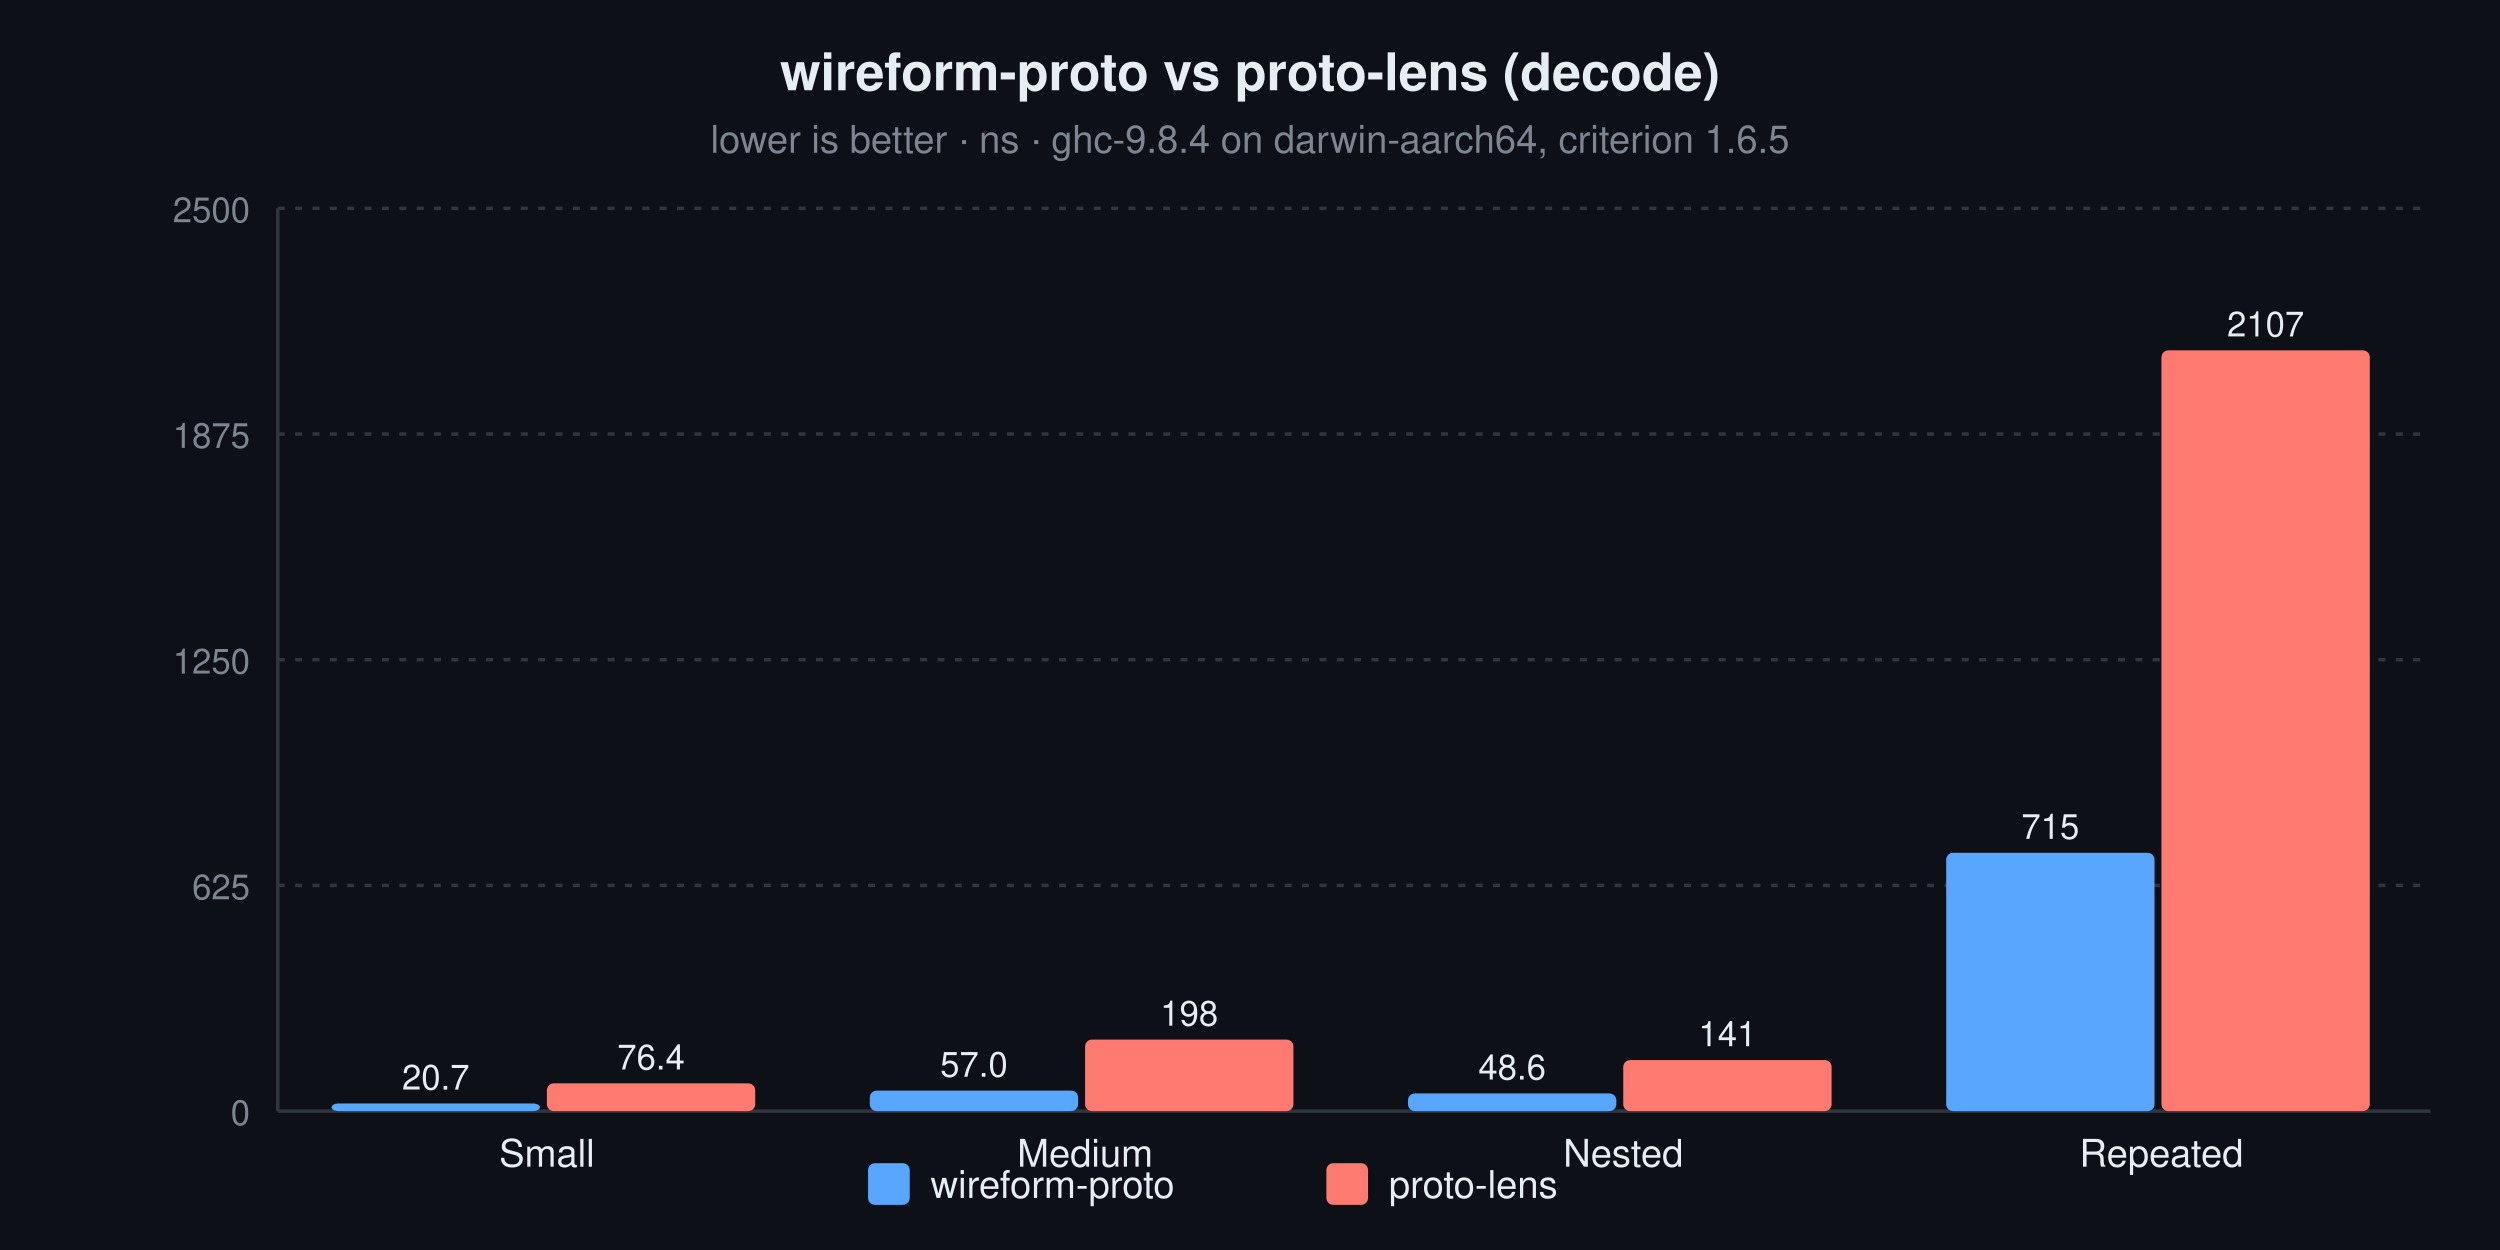
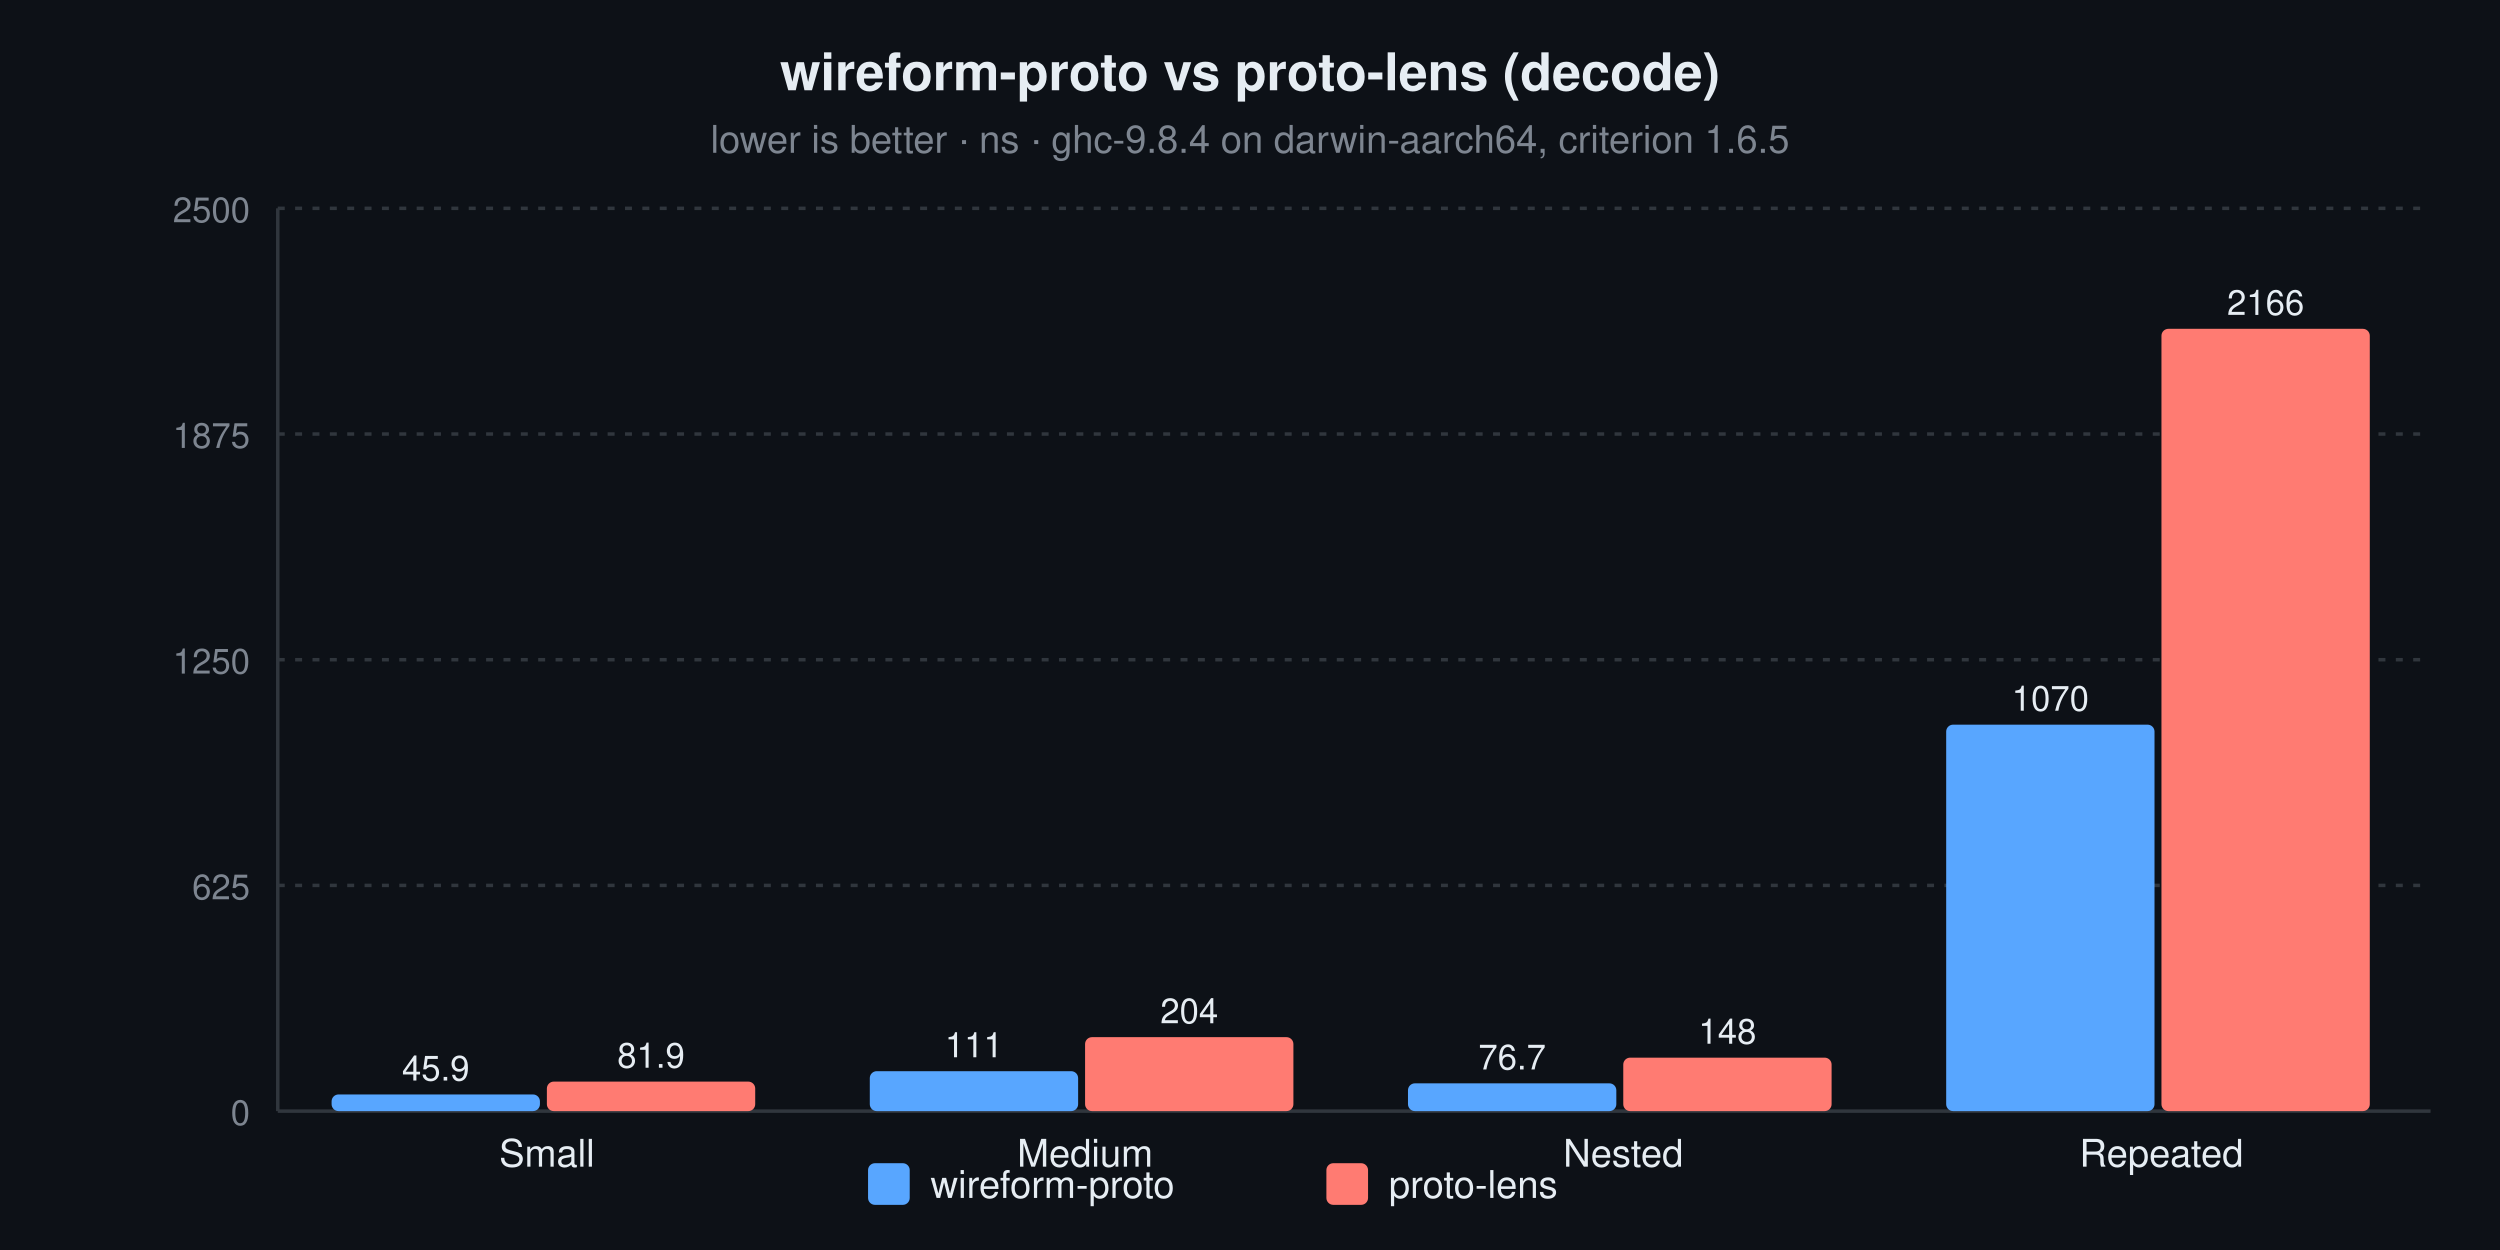
<svg xmlns="http://www.w3.org/2000/svg" viewBox="0 0 720 360" width="720" height="360" font-family="ui-sans-serif, system-ui, -apple-system, BlinkMacSystemFont, &quot;Segoe UI&quot;, Helvetica, Arial, sans-serif" font-size="12">
  <rect x="0" y="0" width="720" height="360" fill="#0d1117" />
  <text x="360" y="26" text-anchor="middle" font-size="15" font-weight="600" fill="#e6edf3">wireform-proto vs proto-lens (decode)</text>
  <text x="360" y="44" text-anchor="middle" font-size="11" fill="#7d8590">lower is better · ns · ghc-9.8.4 on darwin-aarch64, criterion 1.6.5</text>
  <g stroke="#30363d" stroke-width="1">
    <line x1="80" y1="320" x2="700" y2="320" />
    <line x1="80" y1="60" x2="80" y2="320" />
  </g>
  <g>
    <g />
    <text x="72" y="324" text-anchor="end" font-size="10" fill="#7d8590">0</text>
    <line x1="80" y1="255" x2="700" y2="255" stroke="#30363d" stroke-width="1" stroke-dasharray="2 3" />
    <text x="72" y="259" text-anchor="end" font-size="10" fill="#7d8590">625</text>
    <line x1="80" y1="190" x2="700" y2="190" stroke="#30363d" stroke-width="1" stroke-dasharray="2 3" />
    <text x="72" y="194" text-anchor="end" font-size="10" fill="#7d8590">1250</text>
    <line x1="80" y1="125" x2="700" y2="125" stroke="#30363d" stroke-width="1" stroke-dasharray="2 3" />
    <text x="72" y="129" text-anchor="end" font-size="10" fill="#7d8590">1875</text>
    <line x1="80" y1="60" x2="700" y2="60" stroke="#30363d" stroke-width="1" stroke-dasharray="2 3" />
    <text x="72" y="64" text-anchor="end" font-size="10" fill="#7d8590">2500</text>
  </g>
  <g>
-     <rect x="95.5" y="317.8" width="60" height="2.2" rx="2" fill="#58a6ff" />
-     <rect x="157.5" y="312.0" width="60" height="8.0" rx="2" fill="#ff7b72" />
-     <rect x="250.5" y="314.1" width="60" height="5.9" rx="2" fill="#58a6ff" />
-     <rect x="312.5" y="299.4" width="60" height="20.6" rx="2" fill="#ff7b72" />
-     <rect x="405.5" y="314.9" width="60" height="5.1" rx="2" fill="#58a6ff" />
-     <rect x="467.5" y="305.3" width="60" height="14.7" rx="2" fill="#ff7b72" />
-     <rect x="560.5" y="245.6" width="60" height="74.4" rx="2" fill="#58a6ff" />
-     <rect x="622.5" y="100.9" width="60" height="219.1" rx="2" fill="#ff7b72" />
+     <rect x="95.5" y="315.2" width="60" height="4.8" rx="2" fill="#58a6ff" />
+     <rect x="157.5" y="311.5" width="60" height="8.5" rx="2" fill="#ff7b72" />
+     <rect x="250.5" y="308.5" width="60" height="11.5" rx="2" fill="#58a6ff" />
+     <rect x="312.5" y="298.7" width="60" height="21.3" rx="2" fill="#ff7b72" />
+     <rect x="405.5" y="312.0" width="60" height="8.0" rx="2" fill="#58a6ff" />
+     <rect x="467.5" y="304.6" width="60" height="15.4" rx="2" fill="#ff7b72" />
+     <rect x="560.5" y="208.7" width="60" height="111.3" rx="2" fill="#58a6ff" />
+     <rect x="622.5" y="94.7" width="60" height="225.3" rx="2" fill="#ff7b72" />
  </g>
  <g>
-     <text x="125.5" y="313.8" text-anchor="middle" font-size="10" fill="#e6edf3">20.7</text>
-     <text x="187.5" y="308.0" text-anchor="middle" font-size="10" fill="#e6edf3">76.4</text>
-     <text x="280.5" y="310.1" text-anchor="middle" font-size="10" fill="#e6edf3">57.0</text>
-     <text x="342.5" y="295.4" text-anchor="middle" font-size="10" fill="#e6edf3">198</text>
-     <text x="435.5" y="310.9" text-anchor="middle" font-size="10" fill="#e6edf3">48.6</text>
-     <text x="497.5" y="301.3" text-anchor="middle" font-size="10" fill="#e6edf3">141</text>
-     <text x="590.5" y="241.6" text-anchor="middle" font-size="10" fill="#e6edf3">715</text>
-     <text x="652.5" y="96.9" text-anchor="middle" font-size="10" fill="#e6edf3">2107</text>
+     <text x="125.5" y="311.2" text-anchor="middle" font-size="10" fill="#e6edf3">45.9</text>
+     <text x="187.5" y="307.5" text-anchor="middle" font-size="10" fill="#e6edf3">81.9</text>
+     <text x="280.5" y="304.5" text-anchor="middle" font-size="10" fill="#e6edf3">111</text>
+     <text x="342.5" y="294.7" text-anchor="middle" font-size="10" fill="#e6edf3">204</text>
+     <text x="435.5" y="308.0" text-anchor="middle" font-size="10" fill="#e6edf3">76.7</text>
+     <text x="497.5" y="300.6" text-anchor="middle" font-size="10" fill="#e6edf3">148</text>
+     <text x="590.5" y="204.7" text-anchor="middle" font-size="10" fill="#e6edf3">1070</text>
+     <text x="652.5" y="90.7" text-anchor="middle" font-size="10" fill="#e6edf3">2166</text>
  </g>
  <g>
    <text x="157.5" y="336" text-anchor="middle" font-size="11" fill="#e6edf3">Small</text>
    <text x="312.5" y="336" text-anchor="middle" font-size="11" fill="#e6edf3">Medium</text>
    <text x="467.5" y="336" text-anchor="middle" font-size="11" fill="#e6edf3">Nested</text>
    <text x="622.5" y="336" text-anchor="middle" font-size="11" fill="#e6edf3">Repeated</text>
  </g>
  <g>
    <g transform="translate(250, 344)">
      <rect x="0" y="-9" width="12" height="12" rx="2" fill="#58a6ff" />
      <text x="18" y="1" font-size="11" fill="#e6edf3">wireform-proto</text>
    </g>
    <g transform="translate(382, 344)">
      <rect x="0" y="-9" width="12" height="12" rx="2" fill="#ff7b72" />
      <text x="18" y="1" font-size="11" fill="#e6edf3">proto-lens</text>
    </g>
  </g>
</svg>
